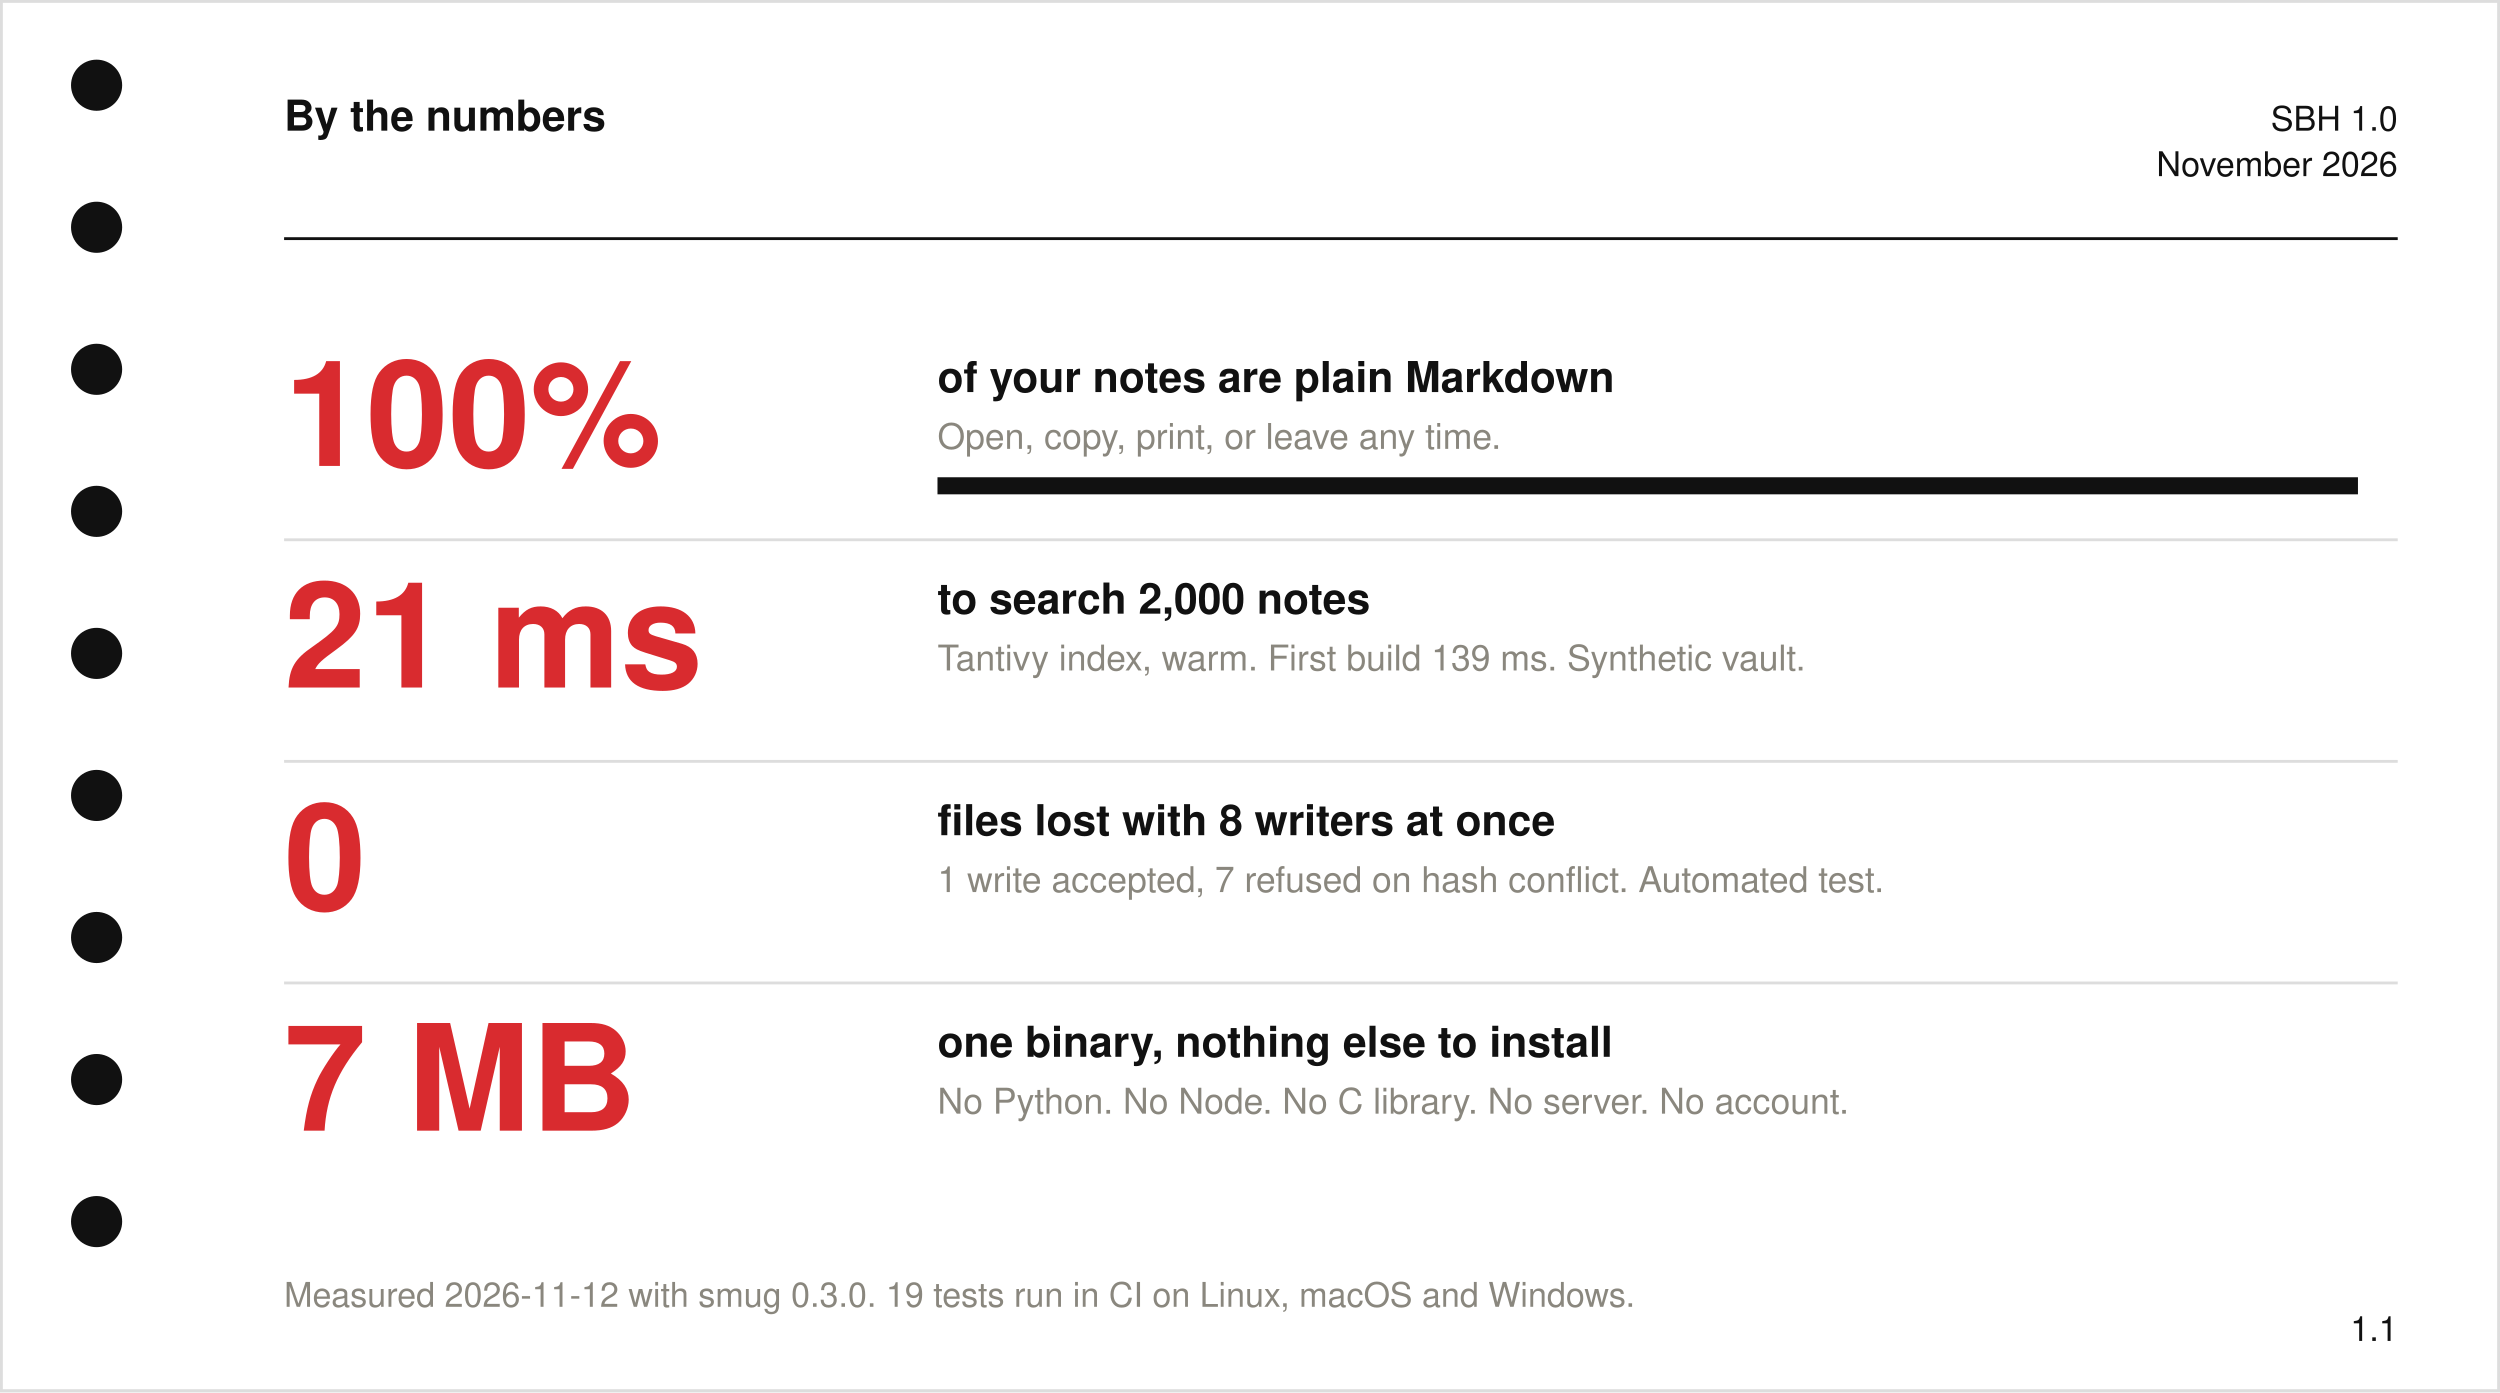
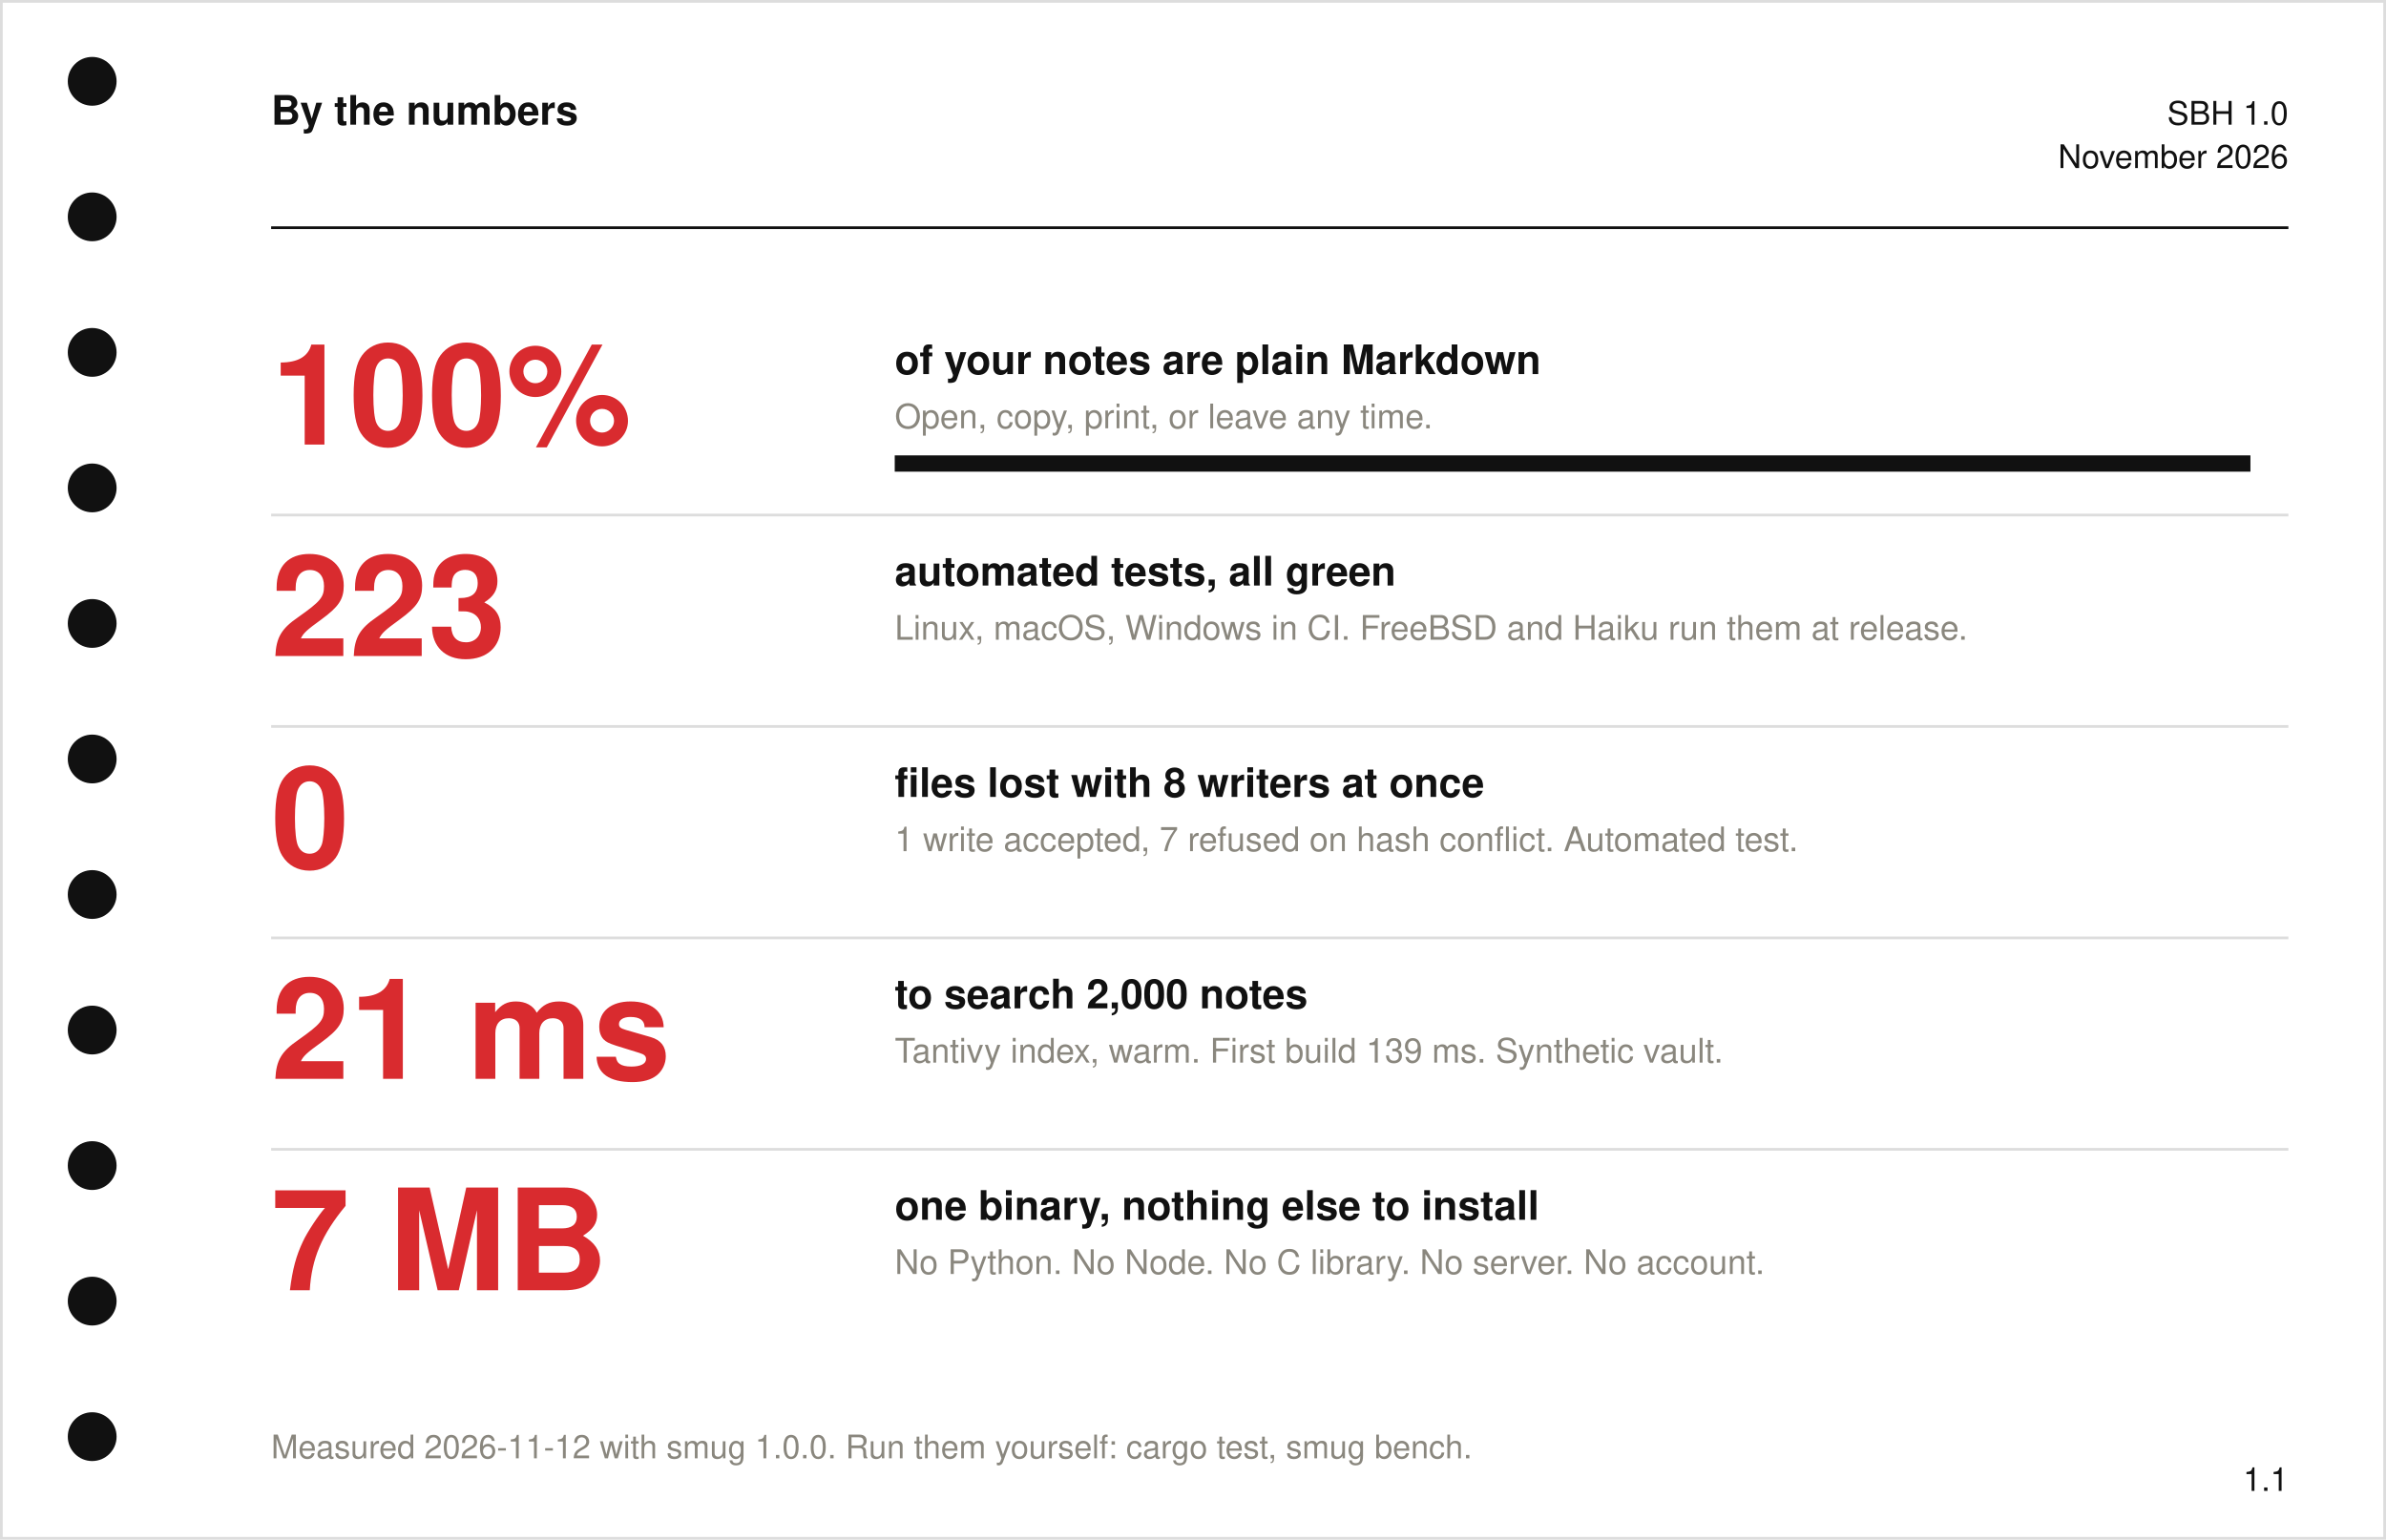
- <svg xmlns="http://www.w3.org/2000/svg" viewBox="0 0 880 490" width="880" height="490" font-family="Helvetica Neue, Helvetica, Arial, sans-serif" role="img" aria-label="By the numbers">
-   <rect width="880" height="490" fill="#FFFFFF" />
-   <rect x=".5" y=".5" width="879" height="489" fill="none" stroke="#DDD" />
+ <svg xmlns="http://www.w3.org/2000/svg" viewBox="0 0 880 568" width="880" height="568" font-family="Helvetica Neue, Helvetica, Arial, sans-serif" role="img" aria-label="By the numbers">
+   <rect width="880" height="568" fill="#FFFFFF" />
+   <rect x=".5" y=".5" width="879" height="567" fill="none" stroke="#DDD" />
  <circle cx="34" cy="30" r="9" fill="#111111" />
  <circle cx="34" cy="80" r="9" fill="#111111" />
  <circle cx="34" cy="130" r="9" fill="#111111" />
  <circle cx="34" cy="180" r="9" fill="#111111" />
  <circle cx="34" cy="230" r="9" fill="#111111" />
  <circle cx="34" cy="280" r="9" fill="#111111" />
  <circle cx="34" cy="330" r="9" fill="#111111" />
  <circle cx="34" cy="380" r="9" fill="#111111" />
  <circle cx="34" cy="430" r="9" fill="#111111" />
+   <circle cx="34" cy="480" r="9" fill="#111111" />
+   <circle cx="34" cy="530" r="9" fill="#111111" />
  <text x="100" y="46" font-size="15" font-weight="700" fill="#111111" text-anchor="start">By the numbers</text>
  <text x="844" y="46" font-size="12" font-weight="300" fill="#111111" text-anchor="end">SBH 1.0</text>
  <text x="844" y="62" font-size="12" font-weight="300" fill="#111111" text-anchor="end">November 2026</text>
  <line x1="100" y1="84" x2="844" y2="84" stroke="#111111" stroke-width="1" />
  <text x="100" y="164" font-size="52" font-weight="700" fill="#D92B2F" text-anchor="start">100%</text>
  <text x="330" y="138" font-size="15" font-weight="700" fill="#111111" text-anchor="start">of your notes are plain Markdown</text>
  <text x="330" y="158" font-size="12.5" font-weight="300" fill="#8A877E" text-anchor="start">Open, copy, print, or leave any time.</text>
  <rect x="330" y="168" width="500" height="6" fill="#EEE" />
  <rect x="330" y="168" width="500" height="6" fill="#111111" />
  <line x1="100" y1="190" x2="844" y2="190" stroke="#DDD" />
-   <text x="100" y="242" font-size="52" font-weight="700" fill="#D92B2F" text-anchor="start">21 ms</text>
-   <text x="330" y="216" font-size="15" font-weight="700" fill="#111111" text-anchor="start">to search 2,000 notes</text>
-   <text x="330" y="236" font-size="12.5" font-weight="300" fill="#8A877E" text-anchor="start">Tantivy index, warm. First build 139 ms. Synthetic vault.</text>
+   <text x="100" y="242" font-size="52" font-weight="700" fill="#D92B2F" text-anchor="start">223</text>
+   <text x="330" y="216" font-size="15" font-weight="700" fill="#111111" text-anchor="start">automated tests, all green</text>
+   <text x="330" y="236" font-size="12.5" font-weight="300" fill="#8A877E" text-anchor="start">Linux, macOS, Windows in CI. FreeBSD and Haiku run them at release.</text>
  <line x1="100" y1="268" x2="844" y2="268" stroke="#DDD" />
  <text x="100" y="320" font-size="52" font-weight="700" fill="#D92B2F" text-anchor="start">0</text>
  <text x="330" y="294" font-size="15" font-weight="700" fill="#111111" text-anchor="start">files lost with 8 writers at once</text>
  <text x="330" y="314" font-size="12.5" font-weight="300" fill="#8A877E" text-anchor="start">1 write accepted, 7 refused on hash conflict. Automated test.</text>
  <line x1="100" y1="346" x2="844" y2="346" stroke="#DDD" />
-   <text x="100" y="398" font-size="52" font-weight="700" fill="#D92B2F" text-anchor="start">7 MB</text>
-   <text x="330" y="372" font-size="15" font-weight="700" fill="#111111" text-anchor="start">one binary, nothing else to install</text>
-   <text x="330" y="392" font-size="12.5" font-weight="300" fill="#8A877E" text-anchor="start">No Python. No Node. No C library. No server. No account.</text>
-   <text x="100" y="460" font-size="12" font-weight="300" fill="#8A877E" text-anchor="start">Measured 2026-11-12 with smug 0.3.0. 19 tests run in CI on Linux, macOS and Windows.</text>
-   <text x="844" y="472" font-size="12" font-weight="300" fill="#111111" text-anchor="end">1.1</text>
+   <text x="100" y="398" font-size="52" font-weight="700" fill="#D92B2F" text-anchor="start">21 ms</text>
+   <text x="330" y="372" font-size="15" font-weight="700" fill="#111111" text-anchor="start">to search 2,000 notes</text>
+   <text x="330" y="392" font-size="12.5" font-weight="300" fill="#8A877E" text-anchor="start">Tantivy index, warm. First build 139 ms. Synthetic vault.</text>
+   <line x1="100" y1="424" x2="844" y2="424" stroke="#DDD" />
+   <text x="100" y="476" font-size="52" font-weight="700" fill="#D92B2F" text-anchor="start">7 MB</text>
+   <text x="330" y="450" font-size="15" font-weight="700" fill="#111111" text-anchor="start">one binary, nothing else to install</text>
+   <text x="330" y="470" font-size="12.5" font-weight="300" fill="#8A877E" text-anchor="start">No Python. No Node. No C library. No server. No account.</text>
+   <text x="100" y="538" font-size="12" font-weight="300" fill="#8A877E" text-anchor="start">Measured 2026-11-12 with smug 1.0.0. Run them yourself: cargo test, smug bench.</text>
+   <text x="844" y="550" font-size="12" font-weight="300" fill="#111111" text-anchor="end">1.1</text>
</svg>
